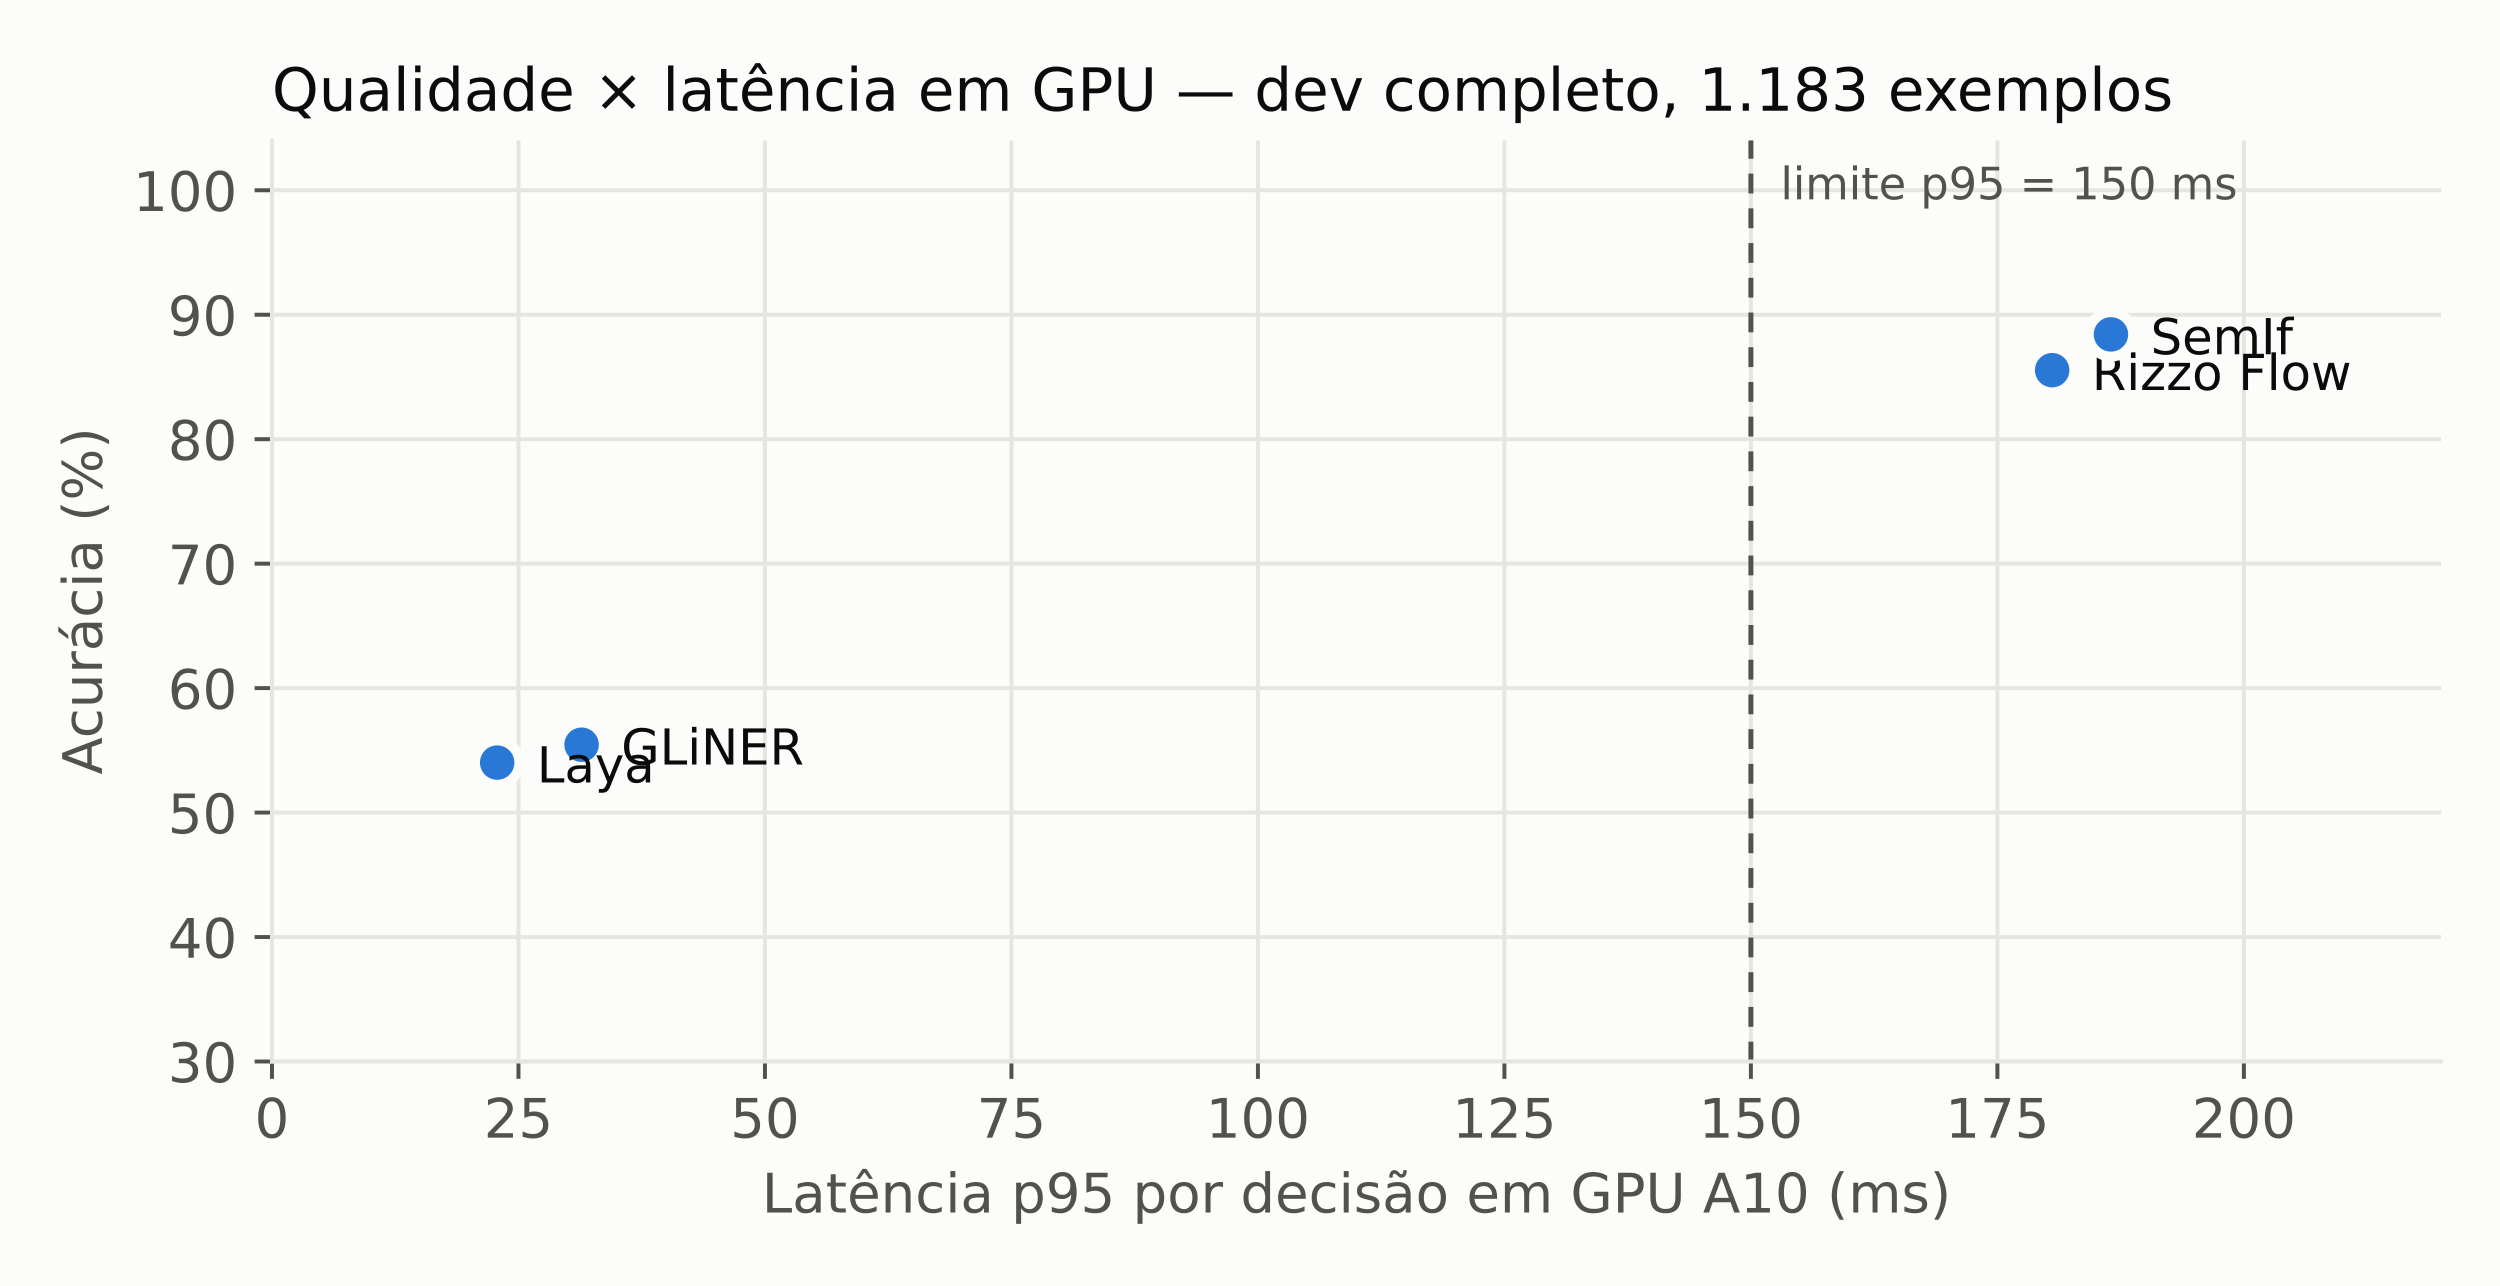
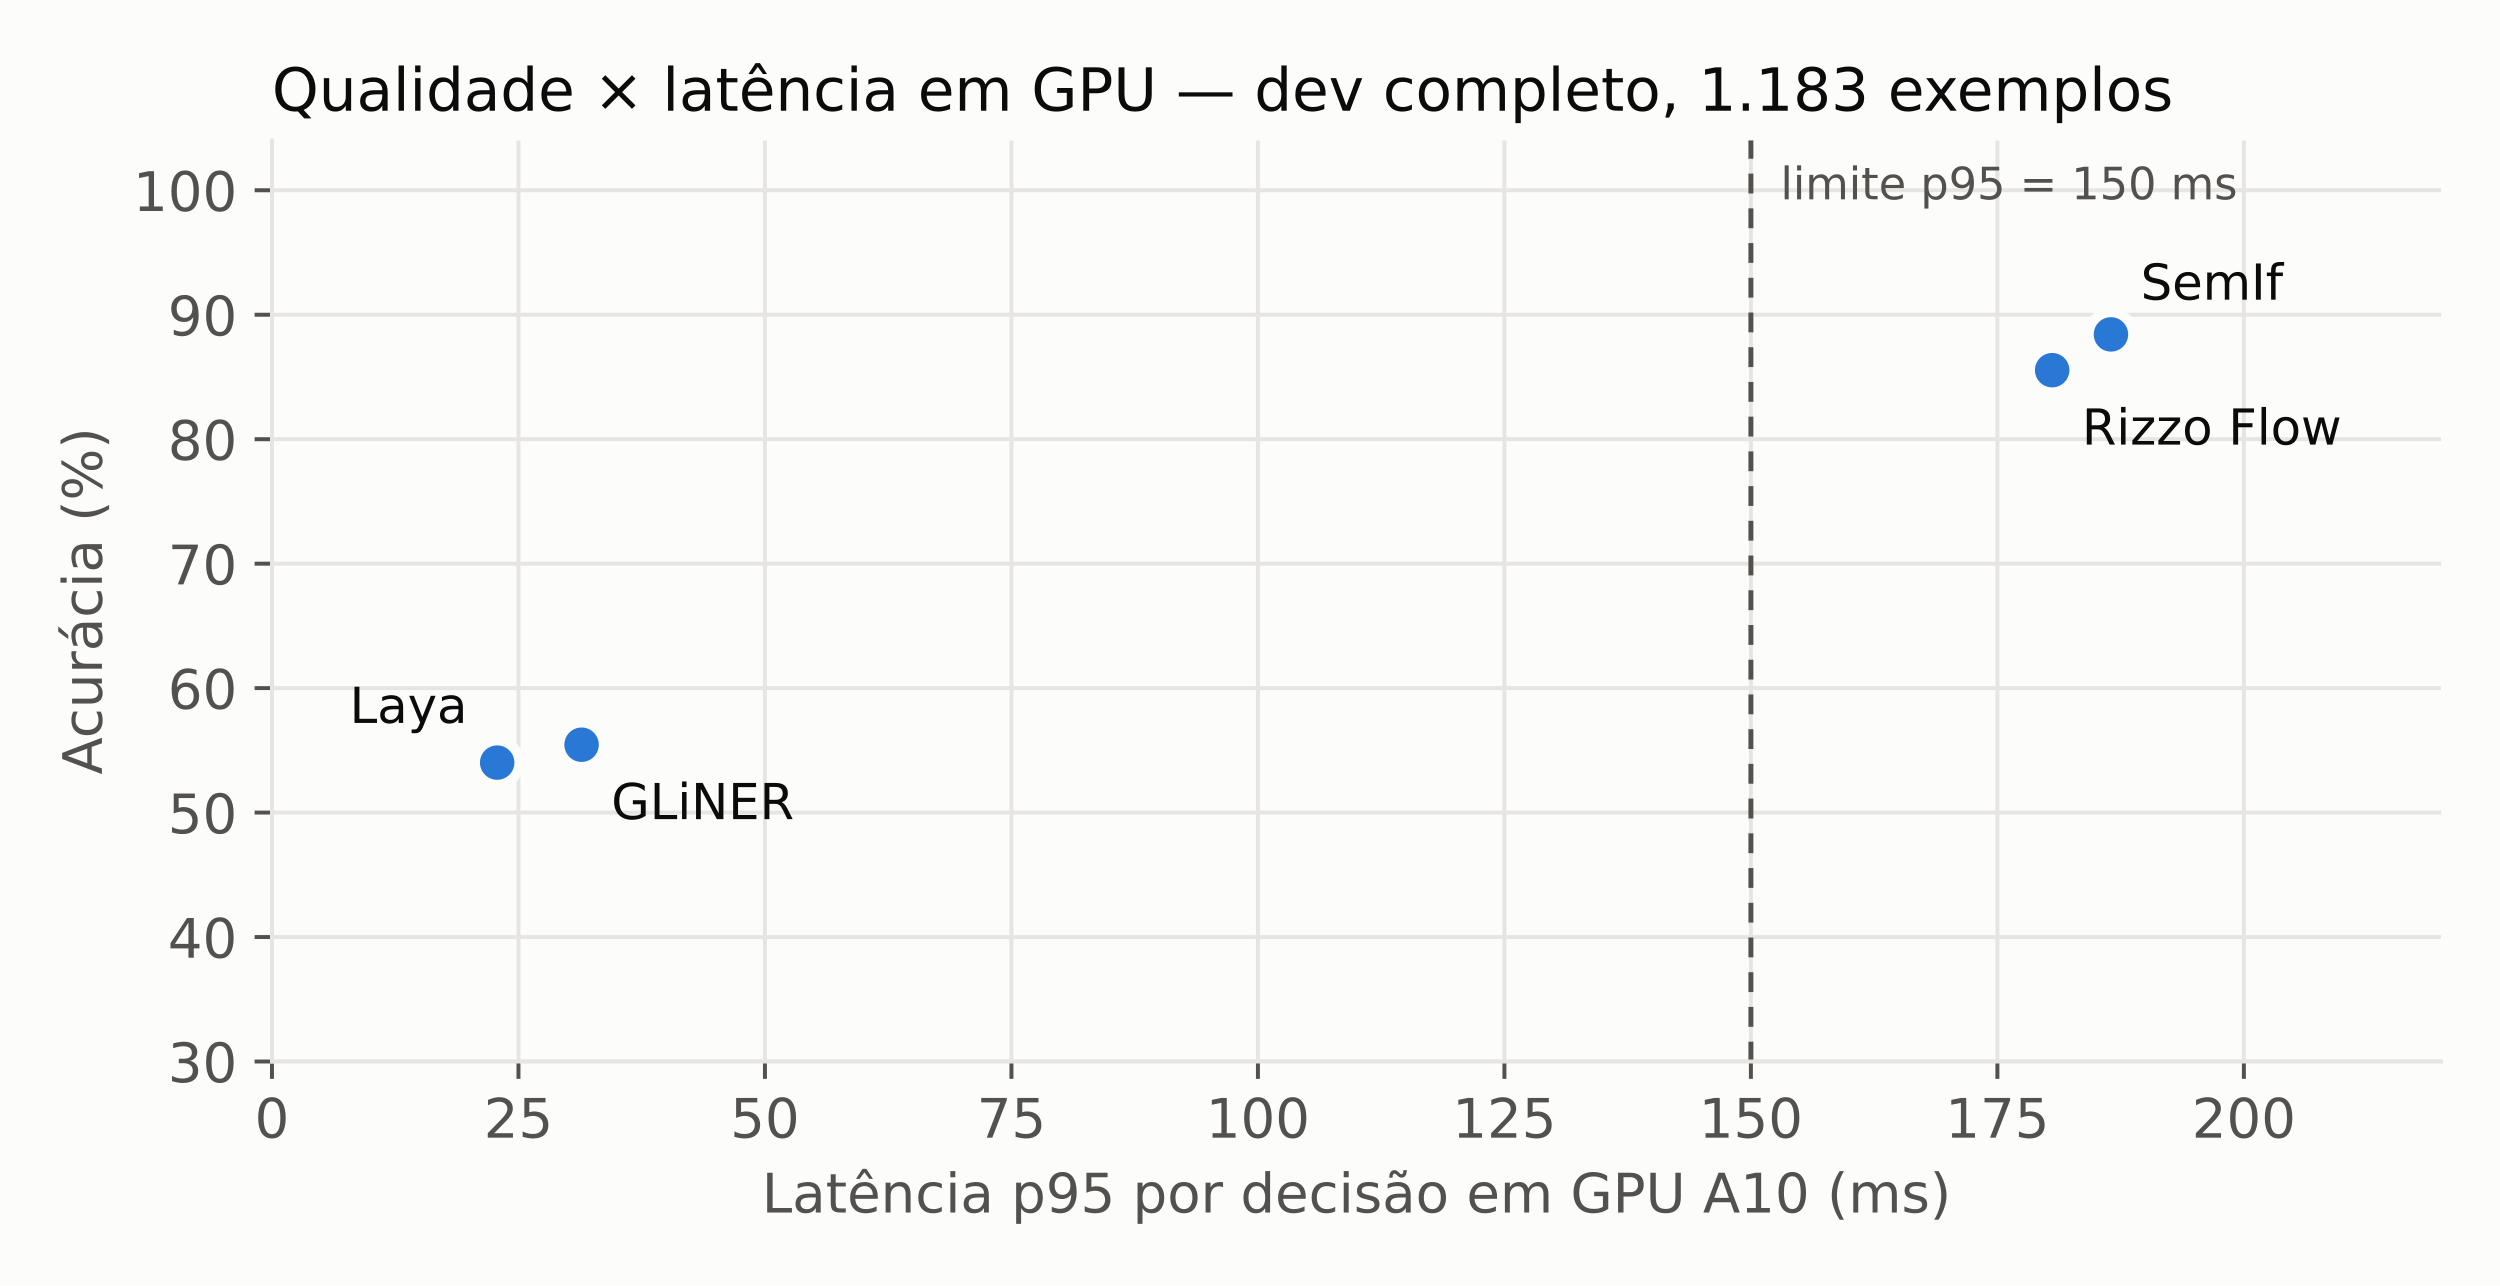
<svg xmlns="http://www.w3.org/2000/svg" xmlns:xlink="http://www.w3.org/1999/xlink" width="504pt" height="259.2pt" viewBox="0 0 504 259.2" version="1.1">
  <defs>
    <style type="text/css">*{stroke-linejoin: round; stroke-linecap: butt}</style>
  </defs>
  <g id="figure_1">
    <g id="patch_1">
      <path d="M 0 259.2  L 504 259.2  L 504 0  L 0 0  z " style="fill: #fcfcfb" />
    </g>
    <g id="axes_1">
      <g id="patch_2">
        <path d="M 54.83 214  L 492.12 214  L 492.12 28.32  L 54.83 28.32  z " style="fill: #fcfcfb" />
      </g>
      <g id="matplotlib.axis_1">
        <g id="xtick_1">
          <g id="line2d_1">
-             <path d="M 54.83 214  L 54.83 28.32  " clip-path="url(#p895abde46c)" style="fill: none; stroke: #e6e5e1; stroke-width: 0.8; stroke-linecap: square" />
+             <path d="M 54.83 214  L 54.83 28.32  " clip-path="url(#p52d2623716)" style="fill: none; stroke: #e6e5e1; stroke-width: 0.8; stroke-linecap: square" />
          </g>
          <g id="line2d_2">
            <defs>
-               <path id="m1ab9fe0a5f" d="M 0 0  L 0 3.5  " style="stroke: #52514e; stroke-width: 0.8" />
+               <path id="m9354809679" d="M 0 0  L 0 3.5  " style="stroke: #52514e; stroke-width: 0.8" />
            </defs>
            <g>
-               <use xlink:href="#m1ab9fe0a5f" x="54.83" y="214" style="fill: #52514e; stroke: #52514e; stroke-width: 0.8" />
+               <use xlink:href="#m9354809679" x="54.83" y="214" style="fill: #52514e; stroke: #52514e; stroke-width: 0.8" />
            </g>
          </g>
          <g id="text_1">
            <text style="font-size: 11px; font-family: 'DejaVu Sans', 'Bitstream Vera Sans', 'Computer Modern Sans Serif', 'Lucida Grande', 'Verdana', 'Geneva', 'Lucid', 'Arial', 'Helvetica', 'Avant Garde', sans-serif; text-anchor: middle; fill: #52514e" x="54.83" y="229.358" transform="rotate(-0 54.83 229.3583)">0</text>
          </g>
        </g>
        <g id="xtick_2">
          <g id="line2d_3">
-             <path d="M 104.522 214  L 104.522 28.32  " clip-path="url(#p895abde46c)" style="fill: none; stroke: #e6e5e1; stroke-width: 0.8; stroke-linecap: square" />
+             <path d="M 104.522 214  L 104.522 28.32  " clip-path="url(#p52d2623716)" style="fill: none; stroke: #e6e5e1; stroke-width: 0.8; stroke-linecap: square" />
          </g>
          <g id="line2d_4">
            <g>
-               <use xlink:href="#m1ab9fe0a5f" x="104.522" y="214" style="fill: #52514e; stroke: #52514e; stroke-width: 0.8" />
+               <use xlink:href="#m9354809679" x="104.522" y="214" style="fill: #52514e; stroke: #52514e; stroke-width: 0.8" />
            </g>
          </g>
          <g id="text_2">
            <text style="font-size: 11px; font-family: 'DejaVu Sans', 'Bitstream Vera Sans', 'Computer Modern Sans Serif', 'Lucida Grande', 'Verdana', 'Geneva', 'Lucid', 'Arial', 'Helvetica', 'Avant Garde', sans-serif; text-anchor: middle; fill: #52514e" x="104.522" y="229.358" transform="rotate(-0 104.522 229.3583)">25</text>
          </g>
        </g>
        <g id="xtick_3">
          <g id="line2d_5">
-             <path d="M 154.214 214  L 154.214 28.32  " clip-path="url(#p895abde46c)" style="fill: none; stroke: #e6e5e1; stroke-width: 0.8; stroke-linecap: square" />
+             <path d="M 154.214 214  L 154.214 28.32  " clip-path="url(#p52d2623716)" style="fill: none; stroke: #e6e5e1; stroke-width: 0.8; stroke-linecap: square" />
          </g>
          <g id="line2d_6">
            <g>
-               <use xlink:href="#m1ab9fe0a5f" x="154.214" y="214" style="fill: #52514e; stroke: #52514e; stroke-width: 0.8" />
+               <use xlink:href="#m9354809679" x="154.214" y="214" style="fill: #52514e; stroke: #52514e; stroke-width: 0.8" />
            </g>
          </g>
          <g id="text_3">
            <text style="font-size: 11px; font-family: 'DejaVu Sans', 'Bitstream Vera Sans', 'Computer Modern Sans Serif', 'Lucida Grande', 'Verdana', 'Geneva', 'Lucid', 'Arial', 'Helvetica', 'Avant Garde', sans-serif; text-anchor: middle; fill: #52514e" x="154.214" y="229.358" transform="rotate(-0 154.2141 229.3583)">50</text>
          </g>
        </g>
        <g id="xtick_4">
          <g id="line2d_7">
-             <path d="M 203.906 214  L 203.906 28.32  " clip-path="url(#p895abde46c)" style="fill: none; stroke: #e6e5e1; stroke-width: 0.8; stroke-linecap: square" />
+             <path d="M 203.906 214  L 203.906 28.32  " clip-path="url(#p52d2623716)" style="fill: none; stroke: #e6e5e1; stroke-width: 0.8; stroke-linecap: square" />
          </g>
          <g id="line2d_8">
            <g>
-               <use xlink:href="#m1ab9fe0a5f" x="203.906" y="214" style="fill: #52514e; stroke: #52514e; stroke-width: 0.8" />
+               <use xlink:href="#m9354809679" x="203.906" y="214" style="fill: #52514e; stroke: #52514e; stroke-width: 0.8" />
            </g>
          </g>
          <g id="text_4">
            <text style="font-size: 11px; font-family: 'DejaVu Sans', 'Bitstream Vera Sans', 'Computer Modern Sans Serif', 'Lucida Grande', 'Verdana', 'Geneva', 'Lucid', 'Arial', 'Helvetica', 'Avant Garde', sans-serif; text-anchor: middle; fill: #52514e" x="203.906" y="229.358" transform="rotate(-0 203.9061 229.3583)">75</text>
          </g>
        </g>
        <g id="xtick_5">
          <g id="line2d_9">
-             <path d="M 253.598 214  L 253.598 28.32  " clip-path="url(#p895abde46c)" style="fill: none; stroke: #e6e5e1; stroke-width: 0.8; stroke-linecap: square" />
+             <path d="M 253.598 214  L 253.598 28.32  " clip-path="url(#p52d2623716)" style="fill: none; stroke: #e6e5e1; stroke-width: 0.8; stroke-linecap: square" />
          </g>
          <g id="line2d_10">
            <g>
-               <use xlink:href="#m1ab9fe0a5f" x="253.598" y="214" style="fill: #52514e; stroke: #52514e; stroke-width: 0.8" />
+               <use xlink:href="#m9354809679" x="253.598" y="214" style="fill: #52514e; stroke: #52514e; stroke-width: 0.8" />
            </g>
          </g>
          <g id="text_5">
            <text style="font-size: 11px; font-family: 'DejaVu Sans', 'Bitstream Vera Sans', 'Computer Modern Sans Serif', 'Lucida Grande', 'Verdana', 'Geneva', 'Lucid', 'Arial', 'Helvetica', 'Avant Garde', sans-serif; text-anchor: middle; fill: #52514e" x="253.598" y="229.358" transform="rotate(-0 253.5982 229.3583)">100</text>
          </g>
        </g>
        <g id="xtick_6">
          <g id="line2d_11">
-             <path d="M 303.29 214  L 303.29 28.32  " clip-path="url(#p895abde46c)" style="fill: none; stroke: #e6e5e1; stroke-width: 0.8; stroke-linecap: square" />
+             <path d="M 303.29 214  L 303.29 28.32  " clip-path="url(#p52d2623716)" style="fill: none; stroke: #e6e5e1; stroke-width: 0.8; stroke-linecap: square" />
          </g>
          <g id="line2d_12">
            <g>
-               <use xlink:href="#m1ab9fe0a5f" x="303.29" y="214" style="fill: #52514e; stroke: #52514e; stroke-width: 0.8" />
+               <use xlink:href="#m9354809679" x="303.29" y="214" style="fill: #52514e; stroke: #52514e; stroke-width: 0.8" />
            </g>
          </g>
          <g id="text_6">
            <text style="font-size: 11px; font-family: 'DejaVu Sans', 'Bitstream Vera Sans', 'Computer Modern Sans Serif', 'Lucida Grande', 'Verdana', 'Geneva', 'Lucid', 'Arial', 'Helvetica', 'Avant Garde', sans-serif; text-anchor: middle; fill: #52514e" x="303.29" y="229.358" transform="rotate(-0 303.2902 229.3583)">125</text>
          </g>
        </g>
        <g id="xtick_7">
          <g id="line2d_13">
-             <path d="M 352.982 214  L 352.982 28.32  " clip-path="url(#p895abde46c)" style="fill: none; stroke: #e6e5e1; stroke-width: 0.8; stroke-linecap: square" />
+             <path d="M 352.982 214  L 352.982 28.32  " clip-path="url(#p52d2623716)" style="fill: none; stroke: #e6e5e1; stroke-width: 0.8; stroke-linecap: square" />
          </g>
          <g id="line2d_14">
            <g>
-               <use xlink:href="#m1ab9fe0a5f" x="352.982" y="214" style="fill: #52514e; stroke: #52514e; stroke-width: 0.8" />
+               <use xlink:href="#m9354809679" x="352.982" y="214" style="fill: #52514e; stroke: #52514e; stroke-width: 0.8" />
            </g>
          </g>
          <g id="text_7">
            <text style="font-size: 11px; font-family: 'DejaVu Sans', 'Bitstream Vera Sans', 'Computer Modern Sans Serif', 'Lucida Grande', 'Verdana', 'Geneva', 'Lucid', 'Arial', 'Helvetica', 'Avant Garde', sans-serif; text-anchor: middle; fill: #52514e" x="352.982" y="229.358" transform="rotate(-0 352.9823 229.3583)">150</text>
          </g>
        </g>
        <g id="xtick_8">
          <g id="line2d_15">
-             <path d="M 402.674 214  L 402.674 28.32  " clip-path="url(#p895abde46c)" style="fill: none; stroke: #e6e5e1; stroke-width: 0.8; stroke-linecap: square" />
+             <path d="M 402.674 214  L 402.674 28.32  " clip-path="url(#p52d2623716)" style="fill: none; stroke: #e6e5e1; stroke-width: 0.8; stroke-linecap: square" />
          </g>
          <g id="line2d_16">
            <g>
-               <use xlink:href="#m1ab9fe0a5f" x="402.674" y="214" style="fill: #52514e; stroke: #52514e; stroke-width: 0.8" />
+               <use xlink:href="#m9354809679" x="402.674" y="214" style="fill: #52514e; stroke: #52514e; stroke-width: 0.8" />
            </g>
          </g>
          <g id="text_8">
            <text style="font-size: 11px; font-family: 'DejaVu Sans', 'Bitstream Vera Sans', 'Computer Modern Sans Serif', 'Lucida Grande', 'Verdana', 'Geneva', 'Lucid', 'Arial', 'Helvetica', 'Avant Garde', sans-serif; text-anchor: middle; fill: #52514e" x="402.674" y="229.358" transform="rotate(-0 402.6743 229.3583)">175</text>
          </g>
        </g>
        <g id="xtick_9">
          <g id="line2d_17">
-             <path d="M 452.366 214  L 452.366 28.32  " clip-path="url(#p895abde46c)" style="fill: none; stroke: #e6e5e1; stroke-width: 0.8; stroke-linecap: square" />
+             <path d="M 452.366 214  L 452.366 28.32  " clip-path="url(#p52d2623716)" style="fill: none; stroke: #e6e5e1; stroke-width: 0.8; stroke-linecap: square" />
          </g>
          <g id="line2d_18">
            <g>
-               <use xlink:href="#m1ab9fe0a5f" x="452.366" y="214" style="fill: #52514e; stroke: #52514e; stroke-width: 0.8" />
+               <use xlink:href="#m9354809679" x="452.366" y="214" style="fill: #52514e; stroke: #52514e; stroke-width: 0.8" />
            </g>
          </g>
          <g id="text_9">
            <text style="font-size: 11px; font-family: 'DejaVu Sans', 'Bitstream Vera Sans', 'Computer Modern Sans Serif', 'Lucida Grande', 'Verdana', 'Geneva', 'Lucid', 'Arial', 'Helvetica', 'Avant Garde', sans-serif; text-anchor: middle; fill: #52514e" x="452.366" y="229.358" transform="rotate(-0 452.3664 229.3583)">200</text>
          </g>
        </g>
        <g id="text_10">
          <text style="font-size: 11px; font-family: 'DejaVu Sans', 'Bitstream Vera Sans', 'Computer Modern Sans Serif', 'Lucida Grande', 'Verdana', 'Geneva', 'Lucid', 'Arial', 'Helvetica', 'Avant Garde', sans-serif; text-anchor: middle; fill: #52514e" x="273.475" y="244.444" transform="rotate(-0 273.475 244.4442)">Latência p95 por decisão em GPU A10 (ms)</text>
        </g>
      </g>
      <g id="matplotlib.axis_2">
        <g id="ytick_1">
          <g id="line2d_19">
-             <path d="M 54.83 214  L 492.12 214  " clip-path="url(#p895abde46c)" style="fill: none; stroke: #e6e5e1; stroke-width: 0.8; stroke-linecap: square" />
+             <path d="M 54.83 214  L 492.12 214  " clip-path="url(#p52d2623716)" style="fill: none; stroke: #e6e5e1; stroke-width: 0.8; stroke-linecap: square" />
          </g>
          <g id="line2d_20">
            <defs>
-               <path id="m1b27fb1532" d="M 0 0  L -3.5 0  " style="stroke: #52514e; stroke-width: 0.8" />
+               <path id="m3984e588b7" d="M 0 0  L -3.5 0  " style="stroke: #52514e; stroke-width: 0.8" />
            </defs>
            <g>
-               <use xlink:href="#m1b27fb1532" x="54.83" y="214" style="fill: #52514e; stroke: #52514e; stroke-width: 0.8" />
+               <use xlink:href="#m3984e588b7" x="54.83" y="214" style="fill: #52514e; stroke: #52514e; stroke-width: 0.8" />
            </g>
          </g>
          <g id="text_11">
            <text style="font-size: 11px; font-family: 'DejaVu Sans', 'Bitstream Vera Sans', 'Computer Modern Sans Serif', 'Lucida Grande', 'Verdana', 'Geneva', 'Lucid', 'Arial', 'Helvetica', 'Avant Garde', sans-serif; text-anchor: end; fill: #52514e" x="47.83" y="218.179" transform="rotate(-0 47.83 218.1791)">30</text>
          </g>
        </g>
        <g id="ytick_2">
          <g id="line2d_21">
-             <path d="M 54.83 188.908  L 492.12 188.908  " clip-path="url(#p895abde46c)" style="fill: none; stroke: #e6e5e1; stroke-width: 0.8; stroke-linecap: square" />
+             <path d="M 54.83 188.908  L 492.12 188.908  " clip-path="url(#p52d2623716)" style="fill: none; stroke: #e6e5e1; stroke-width: 0.8; stroke-linecap: square" />
          </g>
          <g id="line2d_22">
            <g>
-               <use xlink:href="#m1b27fb1532" x="54.83" y="188.908" style="fill: #52514e; stroke: #52514e; stroke-width: 0.8" />
+               <use xlink:href="#m3984e588b7" x="54.83" y="188.908" style="fill: #52514e; stroke: #52514e; stroke-width: 0.8" />
            </g>
          </g>
          <g id="text_12">
            <text style="font-size: 11px; font-family: 'DejaVu Sans', 'Bitstream Vera Sans', 'Computer Modern Sans Serif', 'Lucida Grande', 'Verdana', 'Geneva', 'Lucid', 'Arial', 'Helvetica', 'Avant Garde', sans-serif; text-anchor: end; fill: #52514e" x="47.83" y="193.087" transform="rotate(-0 47.83 193.0872)">40</text>
          </g>
        </g>
        <g id="ytick_3">
          <g id="line2d_23">
-             <path d="M 54.83 163.816  L 492.12 163.816  " clip-path="url(#p895abde46c)" style="fill: none; stroke: #e6e5e1; stroke-width: 0.8; stroke-linecap: square" />
+             <path d="M 54.83 163.816  L 492.12 163.816  " clip-path="url(#p52d2623716)" style="fill: none; stroke: #e6e5e1; stroke-width: 0.8; stroke-linecap: square" />
          </g>
          <g id="line2d_24">
            <g>
-               <use xlink:href="#m1b27fb1532" x="54.83" y="163.816" style="fill: #52514e; stroke: #52514e; stroke-width: 0.8" />
+               <use xlink:href="#m3984e588b7" x="54.83" y="163.816" style="fill: #52514e; stroke: #52514e; stroke-width: 0.8" />
            </g>
          </g>
          <g id="text_13">
            <text style="font-size: 11px; font-family: 'DejaVu Sans', 'Bitstream Vera Sans', 'Computer Modern Sans Serif', 'Lucida Grande', 'Verdana', 'Geneva', 'Lucid', 'Arial', 'Helvetica', 'Avant Garde', sans-serif; text-anchor: end; fill: #52514e" x="47.83" y="167.995" transform="rotate(-0 47.83 167.9954)">50</text>
          </g>
        </g>
        <g id="ytick_4">
          <g id="line2d_25">
-             <path d="M 54.83 138.724  L 492.12 138.724  " clip-path="url(#p895abde46c)" style="fill: none; stroke: #e6e5e1; stroke-width: 0.8; stroke-linecap: square" />
+             <path d="M 54.83 138.724  L 492.12 138.724  " clip-path="url(#p52d2623716)" style="fill: none; stroke: #e6e5e1; stroke-width: 0.8; stroke-linecap: square" />
          </g>
          <g id="line2d_26">
            <g>
-               <use xlink:href="#m1b27fb1532" x="54.83" y="138.724" style="fill: #52514e; stroke: #52514e; stroke-width: 0.8" />
+               <use xlink:href="#m3984e588b7" x="54.83" y="138.724" style="fill: #52514e; stroke: #52514e; stroke-width: 0.8" />
            </g>
          </g>
          <g id="text_14">
            <text style="font-size: 11px; font-family: 'DejaVu Sans', 'Bitstream Vera Sans', 'Computer Modern Sans Serif', 'Lucida Grande', 'Verdana', 'Geneva', 'Lucid', 'Arial', 'Helvetica', 'Avant Garde', sans-serif; text-anchor: end; fill: #52514e" x="47.83" y="142.903" transform="rotate(-0 47.83 142.9035)">60</text>
          </g>
        </g>
        <g id="ytick_5">
          <g id="line2d_27">
-             <path d="M 54.83 113.632  L 492.12 113.632  " clip-path="url(#p895abde46c)" style="fill: none; stroke: #e6e5e1; stroke-width: 0.8; stroke-linecap: square" />
+             <path d="M 54.83 113.632  L 492.12 113.632  " clip-path="url(#p52d2623716)" style="fill: none; stroke: #e6e5e1; stroke-width: 0.8; stroke-linecap: square" />
          </g>
          <g id="line2d_28">
            <g>
-               <use xlink:href="#m1b27fb1532" x="54.83" y="113.632" style="fill: #52514e; stroke: #52514e; stroke-width: 0.8" />
+               <use xlink:href="#m3984e588b7" x="54.83" y="113.632" style="fill: #52514e; stroke: #52514e; stroke-width: 0.8" />
            </g>
          </g>
          <g id="text_15">
            <text style="font-size: 11px; font-family: 'DejaVu Sans', 'Bitstream Vera Sans', 'Computer Modern Sans Serif', 'Lucida Grande', 'Verdana', 'Geneva', 'Lucid', 'Arial', 'Helvetica', 'Avant Garde', sans-serif; text-anchor: end; fill: #52514e" x="47.83" y="117.812" transform="rotate(-0 47.83 117.8116)">70</text>
          </g>
        </g>
        <g id="ytick_6">
          <g id="line2d_29">
-             <path d="M 54.83 88.541  L 492.12 88.541  " clip-path="url(#p895abde46c)" style="fill: none; stroke: #e6e5e1; stroke-width: 0.8; stroke-linecap: square" />
+             <path d="M 54.83 88.541  L 492.12 88.541  " clip-path="url(#p52d2623716)" style="fill: none; stroke: #e6e5e1; stroke-width: 0.8; stroke-linecap: square" />
          </g>
          <g id="line2d_30">
            <g>
-               <use xlink:href="#m1b27fb1532" x="54.83" y="88.541" style="fill: #52514e; stroke: #52514e; stroke-width: 0.8" />
+               <use xlink:href="#m3984e588b7" x="54.83" y="88.541" style="fill: #52514e; stroke: #52514e; stroke-width: 0.8" />
            </g>
          </g>
          <g id="text_16">
            <text style="font-size: 11px; font-family: 'DejaVu Sans', 'Bitstream Vera Sans', 'Computer Modern Sans Serif', 'Lucida Grande', 'Verdana', 'Geneva', 'Lucid', 'Arial', 'Helvetica', 'Avant Garde', sans-serif; text-anchor: end; fill: #52514e" x="47.83" y="92.72" transform="rotate(-0 47.83 92.71968)">80</text>
          </g>
        </g>
        <g id="ytick_7">
          <g id="line2d_31">
-             <path d="M 54.83 63.449  L 492.12 63.449  " clip-path="url(#p895abde46c)" style="fill: none; stroke: #e6e5e1; stroke-width: 0.8; stroke-linecap: square" />
+             <path d="M 54.83 63.449  L 492.12 63.449  " clip-path="url(#p52d2623716)" style="fill: none; stroke: #e6e5e1; stroke-width: 0.8; stroke-linecap: square" />
          </g>
          <g id="line2d_32">
            <g>
-               <use xlink:href="#m1b27fb1532" x="54.83" y="63.449" style="fill: #52514e; stroke: #52514e; stroke-width: 0.8" />
+               <use xlink:href="#m3984e588b7" x="54.83" y="63.449" style="fill: #52514e; stroke: #52514e; stroke-width: 0.8" />
            </g>
          </g>
          <g id="text_17">
            <text style="font-size: 11px; font-family: 'DejaVu Sans', 'Bitstream Vera Sans', 'Computer Modern Sans Serif', 'Lucida Grande', 'Verdana', 'Geneva', 'Lucid', 'Arial', 'Helvetica', 'Avant Garde', sans-serif; text-anchor: end; fill: #52514e" x="47.83" y="67.628" transform="rotate(-0 47.83 67.62779)">90</text>
          </g>
        </g>
        <g id="ytick_8">
          <g id="line2d_33">
-             <path d="M 54.83 38.357  L 492.12 38.357  " clip-path="url(#p895abde46c)" style="fill: none; stroke: #e6e5e1; stroke-width: 0.8; stroke-linecap: square" />
+             <path d="M 54.83 38.357  L 492.12 38.357  " clip-path="url(#p52d2623716)" style="fill: none; stroke: #e6e5e1; stroke-width: 0.8; stroke-linecap: square" />
          </g>
          <g id="line2d_34">
            <g>
-               <use xlink:href="#m1b27fb1532" x="54.83" y="38.357" style="fill: #52514e; stroke: #52514e; stroke-width: 0.8" />
+               <use xlink:href="#m3984e588b7" x="54.83" y="38.357" style="fill: #52514e; stroke: #52514e; stroke-width: 0.8" />
            </g>
          </g>
          <g id="text_18">
            <text style="font-size: 11px; font-family: 'DejaVu Sans', 'Bitstream Vera Sans', 'Computer Modern Sans Serif', 'Lucida Grande', 'Verdana', 'Geneva', 'Lucid', 'Arial', 'Helvetica', 'Avant Garde', sans-serif; text-anchor: end; fill: #52514e" x="47.83" y="42.536" transform="rotate(-0 47.83 42.5359)">100</text>
          </g>
        </g>
        <g id="text_19">
          <text style="font-size: 11px; font-family: 'DejaVu Sans', 'Bitstream Vera Sans', 'Computer Modern Sans Serif', 'Lucida Grande', 'Verdana', 'Geneva', 'Lucid', 'Arial', 'Helvetica', 'Avant Garde', sans-serif; text-anchor: middle; fill: #52514e" x="20.546" y="121.16" transform="rotate(-90 20.54609 121.16)">Acurácia (%)</text>
        </g>
      </g>
      <g id="line2d_35">
-         <path d="M 352.982 214  L 352.982 28.32  " clip-path="url(#p895abde46c)" style="fill: none; stroke-dasharray: 4,3; stroke-dashoffset: 0; stroke: #52514e" />
+         <path d="M 352.982 214  L 352.982 28.32  " clip-path="url(#p52d2623716)" style="fill: none; stroke-dasharray: 4,3; stroke-dashoffset: 0; stroke: #52514e" />
      </g>
      <g id="patch_3">
        <path d="M 54.83 214  L 54.83 28.32  " style="fill: none; stroke: #e6e5e1; stroke-width: 0.8; stroke-linejoin: miter; stroke-linecap: square" />
      </g>
      <g id="patch_4">
        <path d="M 54.83 214  L 492.12 214  " style="fill: none; stroke: #e6e5e1; stroke-width: 0.8; stroke-linejoin: miter; stroke-linecap: square" />
      </g>
      <g id="text_20">
        <text style="font-size: 9px; font-family: 'DejaVu Sans', 'Bitstream Vera Sans', 'Computer Modern Sans Serif', 'Lucida Grande', 'Verdana', 'Geneva', 'Lucid', 'Arial', 'Helvetica', 'Avant Garde', sans-serif; text-anchor: start; fill: #52514e" x="358.945" y="40.177" transform="rotate(-0 358.9453 40.17697)">limite p95 = 150 ms</text>
      </g>
      <g id="PathCollection_1">
        <defs>
-           <path id="ma9f020a676" d="M 0 4.472  C 1.186 4.472 2.324 4.001 3.162 3.162  C 4.001 2.324 4.472 1.186 4.472 0  C 4.472 -1.186 4.001 -2.324 3.162 -3.162  C 2.324 -4.001 1.186 -4.472 0 -4.472  C -1.186 -4.472 -2.324 -4.001 -3.162 -3.162  C -4.001 -2.324 -4.472 -1.186 -4.472 0  C -4.472 1.186 -4.001 2.324 -3.162 3.162  C -2.324 4.001 -1.186 4.472 0 4.472  z " style="stroke: #fcfcfb; stroke-width: 2" />
+           <path id="m00d769da92" d="M 0 4.472  C 1.186 4.472 2.324 4.001 3.162 3.162  C 4.001 2.324 4.472 1.186 4.472 0  C 4.472 -1.186 4.001 -2.324 3.162 -3.162  C 2.324 -4.001 1.186 -4.472 0 -4.472  C -1.186 -4.472 -2.324 -4.001 -3.162 -3.162  C -4.001 -2.324 -4.472 -1.186 -4.472 0  C -4.472 1.186 -4.001 2.324 -3.162 3.162  C -2.324 4.001 -1.186 4.472 0 4.472  z " style="stroke: #fcfcfb; stroke-width: 2" />
        </defs>
-         <g clip-path="url(#p895abde46c)">
-           <use xlink:href="#ma9f020a676" x="117.244" y="150.136" style="fill: #2a78d6; stroke: #fcfcfb; stroke-width: 2" />
+         <g clip-path="url(#p52d2623716)">
+           <use xlink:href="#m00d769da92" x="117.244" y="150.136" style="fill: #2a78d6; stroke: #fcfcfb; stroke-width: 2" />
        </g>
      </g>
      <g id="text_21">
-         <text style="font-size: 10px; font-family: 'DejaVu Sans', 'Bitstream Vera Sans', 'Computer Modern Sans Serif', 'Lucida Grande', 'Verdana', 'Geneva', 'Lucid', 'Arial', 'Helvetica', 'Avant Garde', sans-serif; text-anchor: start; fill: #0b0b0b" x="125.244" y="154.136" transform="rotate(-0 125.2437 154.1355)">GLiNER</text>
+         <text style="font-size: 10px; font-family: 'DejaVu Sans', 'Bitstream Vera Sans', 'Computer Modern Sans Serif', 'Lucida Grande', 'Verdana', 'Geneva', 'Lucid', 'Arial', 'Helvetica', 'Avant Garde', sans-serif; text-anchor: start; fill: #0b0b0b" x="123.244" y="165.136" transform="rotate(-0 123.2437 165.1355)">GLiNER</text>
      </g>
      <g id="PathCollection_2">
-         <g clip-path="url(#p895abde46c)">
-           <use xlink:href="#ma9f020a676" x="100.23" y="153.741" style="fill: #2a78d6; stroke: #fcfcfb; stroke-width: 2" />
+         <g clip-path="url(#p52d2623716)">
+           <use xlink:href="#m00d769da92" x="100.23" y="153.741" style="fill: #2a78d6; stroke: #fcfcfb; stroke-width: 2" />
        </g>
      </g>
      <g id="text_22">
-         <text style="font-size: 10px; font-family: 'DejaVu Sans', 'Bitstream Vera Sans', 'Computer Modern Sans Serif', 'Lucida Grande', 'Verdana', 'Geneva', 'Lucid', 'Arial', 'Helvetica', 'Avant Garde', sans-serif; text-anchor: start; fill: #0b0b0b" x="108.23" y="157.741" transform="rotate(-0 108.2301 157.7413)">Laya</text>
+         <text style="font-size: 10px; font-family: 'DejaVu Sans', 'Bitstream Vera Sans', 'Computer Modern Sans Serif', 'Lucida Grande', 'Verdana', 'Geneva', 'Lucid', 'Arial', 'Helvetica', 'Avant Garde', sans-serif; text-anchor: end; fill: #0b0b0b" x="94.23" y="145.741" transform="rotate(-0 94.23008 145.7413)">Laya</text>
      </g>
      <g id="PathCollection_3">
-         <g clip-path="url(#p895abde46c)">
-           <use xlink:href="#ma9f020a676" x="413.715" y="74.627" style="fill: #2a78d6; stroke: #fcfcfb; stroke-width: 2" />
+         <g clip-path="url(#p52d2623716)">
+           <use xlink:href="#m00d769da92" x="413.715" y="74.627" style="fill: #2a78d6; stroke: #fcfcfb; stroke-width: 2" />
        </g>
      </g>
      <g id="text_23">
-         <text style="font-size: 10px; font-family: 'DejaVu Sans', 'Bitstream Vera Sans', 'Computer Modern Sans Serif', 'Lucida Grande', 'Verdana', 'Geneva', 'Lucid', 'Arial', 'Helvetica', 'Avant Garde', sans-serif; text-anchor: start; fill: #0b0b0b" x="421.715" y="78.627" transform="rotate(-0 421.7152 78.62652)">Rizzo Flow</text>
+         <text style="font-size: 10px; font-family: 'DejaVu Sans', 'Bitstream Vera Sans', 'Computer Modern Sans Serif', 'Lucida Grande', 'Verdana', 'Geneva', 'Lucid', 'Arial', 'Helvetica', 'Avant Garde', sans-serif; text-anchor: start; fill: #0b0b0b" x="419.715" y="89.627" transform="rotate(-0 419.7152 89.62652)">Rizzo Flow</text>
      </g>
      <g id="PathCollection_4">
-         <g clip-path="url(#p895abde46c)">
-           <use xlink:href="#ma9f020a676" x="425.566" y="67.415" style="fill: #2a78d6; stroke: #fcfcfb; stroke-width: 2" />
+         <g clip-path="url(#p52d2623716)">
+           <use xlink:href="#m00d769da92" x="425.566" y="67.415" style="fill: #2a78d6; stroke: #fcfcfb; stroke-width: 2" />
        </g>
      </g>
      <g id="text_24">
-         <text style="font-size: 10px; font-family: 'DejaVu Sans', 'Bitstream Vera Sans', 'Computer Modern Sans Serif', 'Lucida Grande', 'Verdana', 'Geneva', 'Lucid', 'Arial', 'Helvetica', 'Avant Garde', sans-serif; text-anchor: start; fill: #0b0b0b" x="433.566" y="71.415" transform="rotate(-0 433.5664 71.41499)">SemIf</text>
+         <text style="font-size: 10px; font-family: 'DejaVu Sans', 'Bitstream Vera Sans', 'Computer Modern Sans Serif', 'Lucida Grande', 'Verdana', 'Geneva', 'Lucid', 'Arial', 'Helvetica', 'Avant Garde', sans-serif; text-anchor: start; fill: #0b0b0b" x="431.566" y="60.415" transform="rotate(-0 431.5664 60.41499)">SemIf</text>
      </g>
      <g id="text_25">
        <text style="font-size: 12px; font-family: 'DejaVu Sans', 'Bitstream Vera Sans', 'Computer Modern Sans Serif', 'Lucida Grande', 'Verdana', 'Geneva', 'Lucid', 'Arial', 'Helvetica', 'Avant Garde', sans-serif; text-anchor: start; fill: #0b0b0b" x="54.83" y="22.32" transform="rotate(-0 54.83 22.32)">Qualidade × latência em GPU — dev completo, 1.183 exemplos</text>
      </g>
    </g>
  </g>
  <defs>
-     <clipPath id="p895abde46c">
+     <clipPath id="p52d2623716">
      <rect x="54.83" y="28.32" width="437.29" height="185.68" />
    </clipPath>
  </defs>
</svg>
